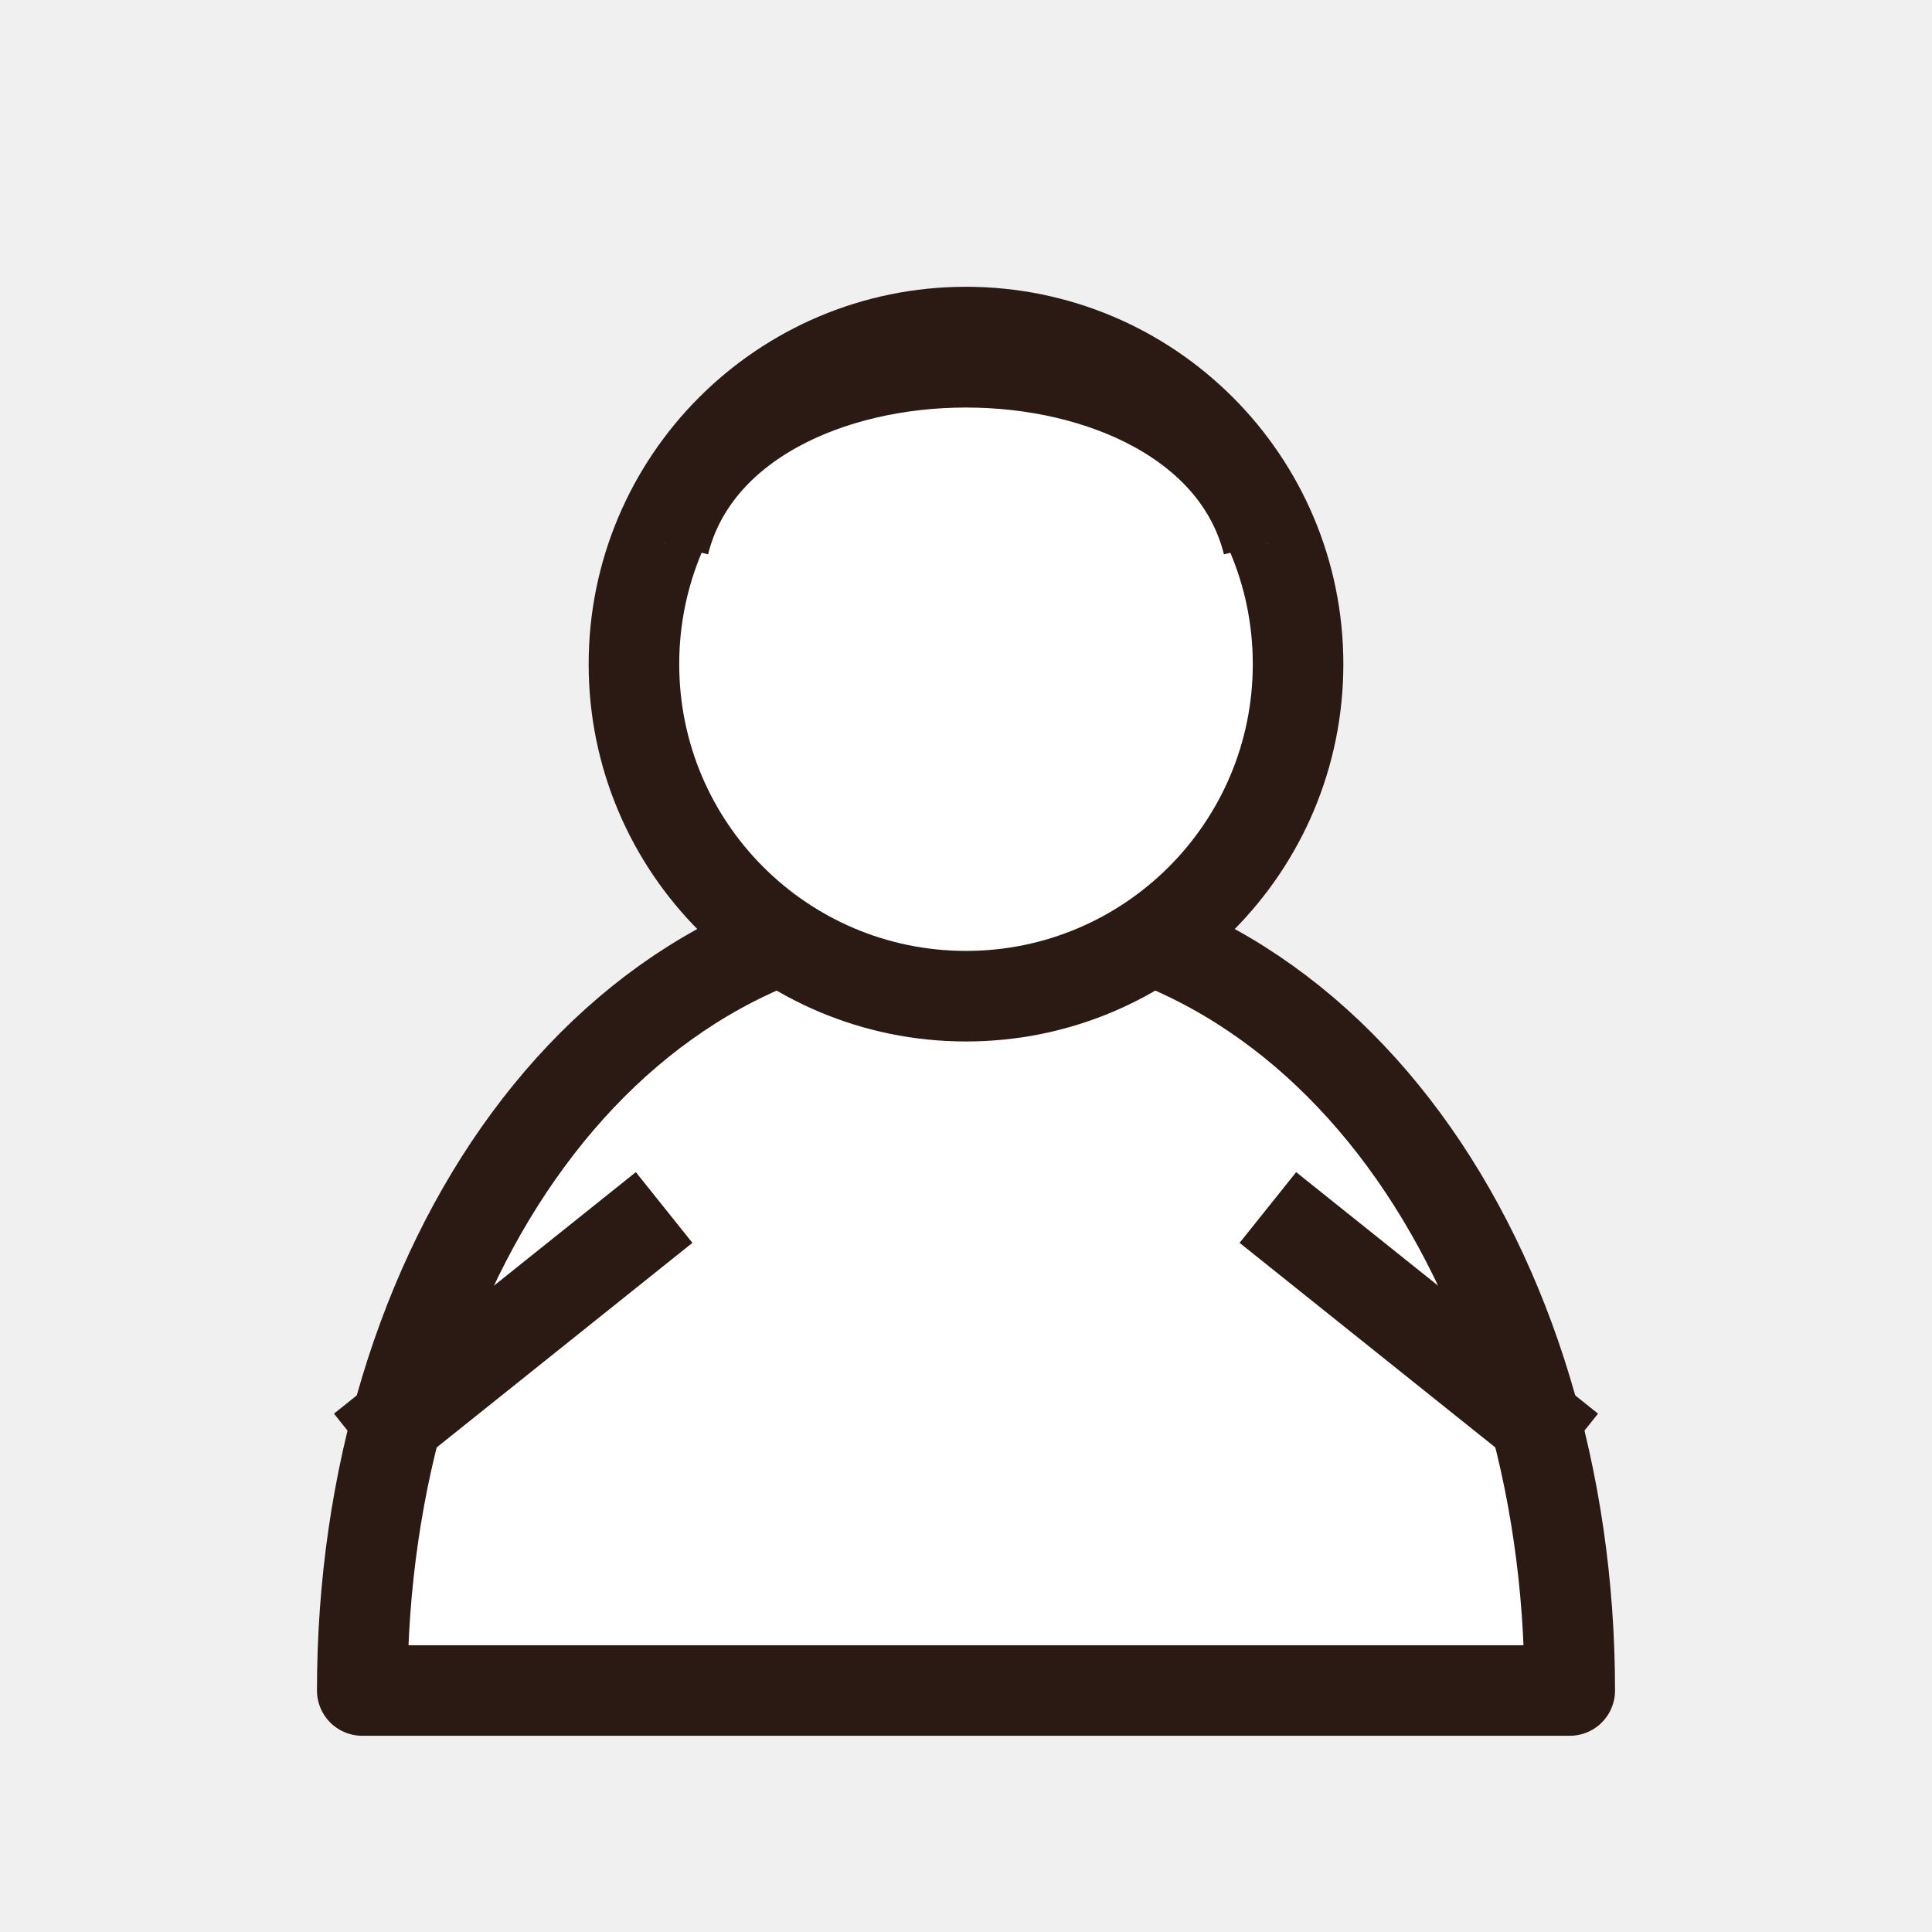
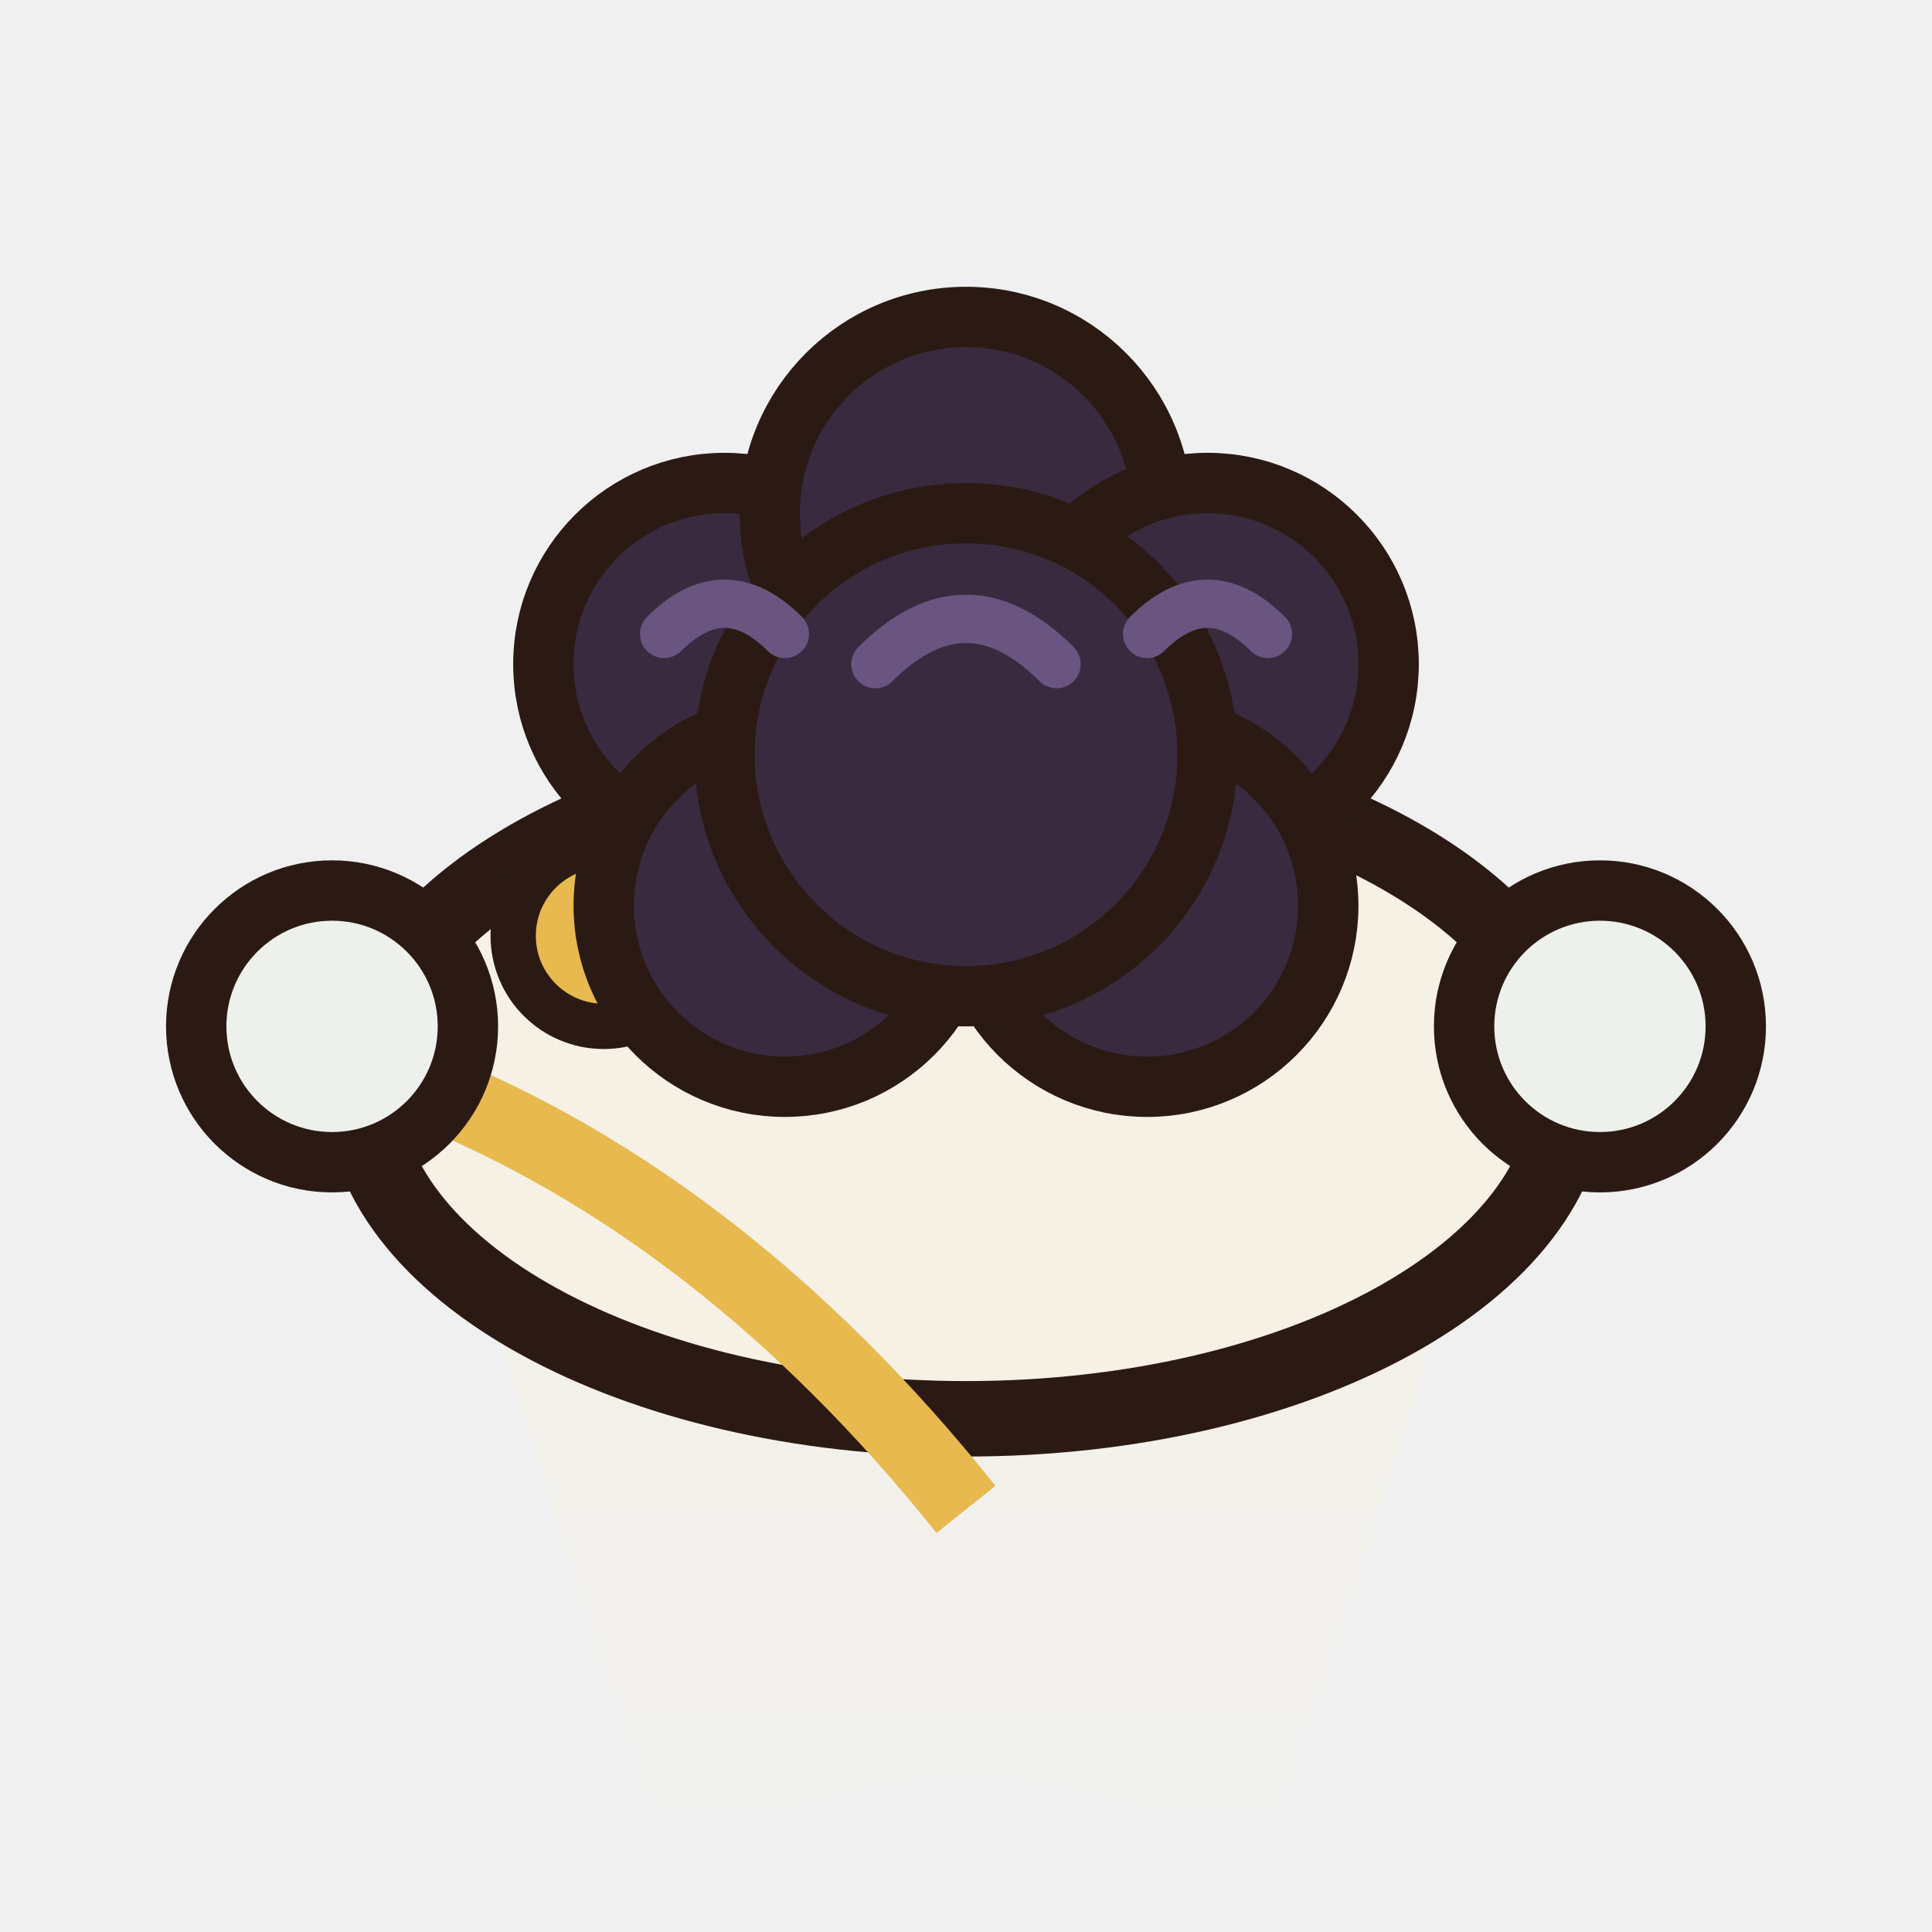
<svg xmlns="http://www.w3.org/2000/svg" width="64" height="64" viewBox="0 0 64 64">
-   <g stroke="#2b1a14" stroke-width="3" stroke-linejoin="round">
-     <path d="M12 56c0-14 8-26 20-26s20 12 20 26z" fill="#ffffff" />
-     <path d="M22 40l-10 8M42 40l10 8" fill="none" />
-     <circle cx="32" cy="22" r="11" fill="#ffffff" />
-     <path d="M22 18c2-8 18-8 20 0" fill="#ffffff" />
+   <defs>
+     <linearGradient id="t" x1="0" y1="0" x2="0" y2="1">
+       <stop offset="0" stop-color="#f6f1e4" />
+       <stop offset="1" stop-color="#f6f1e4" stop-opacity="0" />
+     </linearGradient>
+   </defs>
+   <path d="M14 36Q32 26 50 36L42 62Q32 56 22 62Z" fill="url(#t)" />
+   <ellipse cx="32" cy="36" rx="20" ry="11" fill="#f6f1e4" stroke="#2b1a14" stroke-width="2.5" />
+   <path d="M14 36q10 4 18 14" fill="none" stroke="#e7b94e" stroke-width="2.5" />
+   <g fill="#eef0ec" stroke="#2b1a14" stroke-width="2">
+     <circle cx="11" cy="34" r="4.5" />
+     <circle cx="53" cy="34" r="4.5" />
+   </g>
+   <circle cx="20" cy="31" r="3" fill="#e7b94e" stroke="#2b1a14" stroke-width="1.5" />
+   <g fill="#3a2a40" stroke="#2b1a14" stroke-width="2">
+     <circle cx="24" cy="22" r="6" />
+     <circle cx="32" cy="17" r="6.5" />
+     <circle cx="40" cy="22" r="6" />
+     <circle cx="26" cy="30" r="6" />
+     <circle cx="38" cy="30" r="6" />
+     <circle cx="32" cy="25" r="8" />
+   </g>
+   <g fill="none" stroke="#6a5480" stroke-width="1.6" stroke-linecap="round">
+     <path d="M29 22q3-3 6 0M22 21q2-2 4 0M38 21q2-2 4 0" />
  </g>
</svg>
